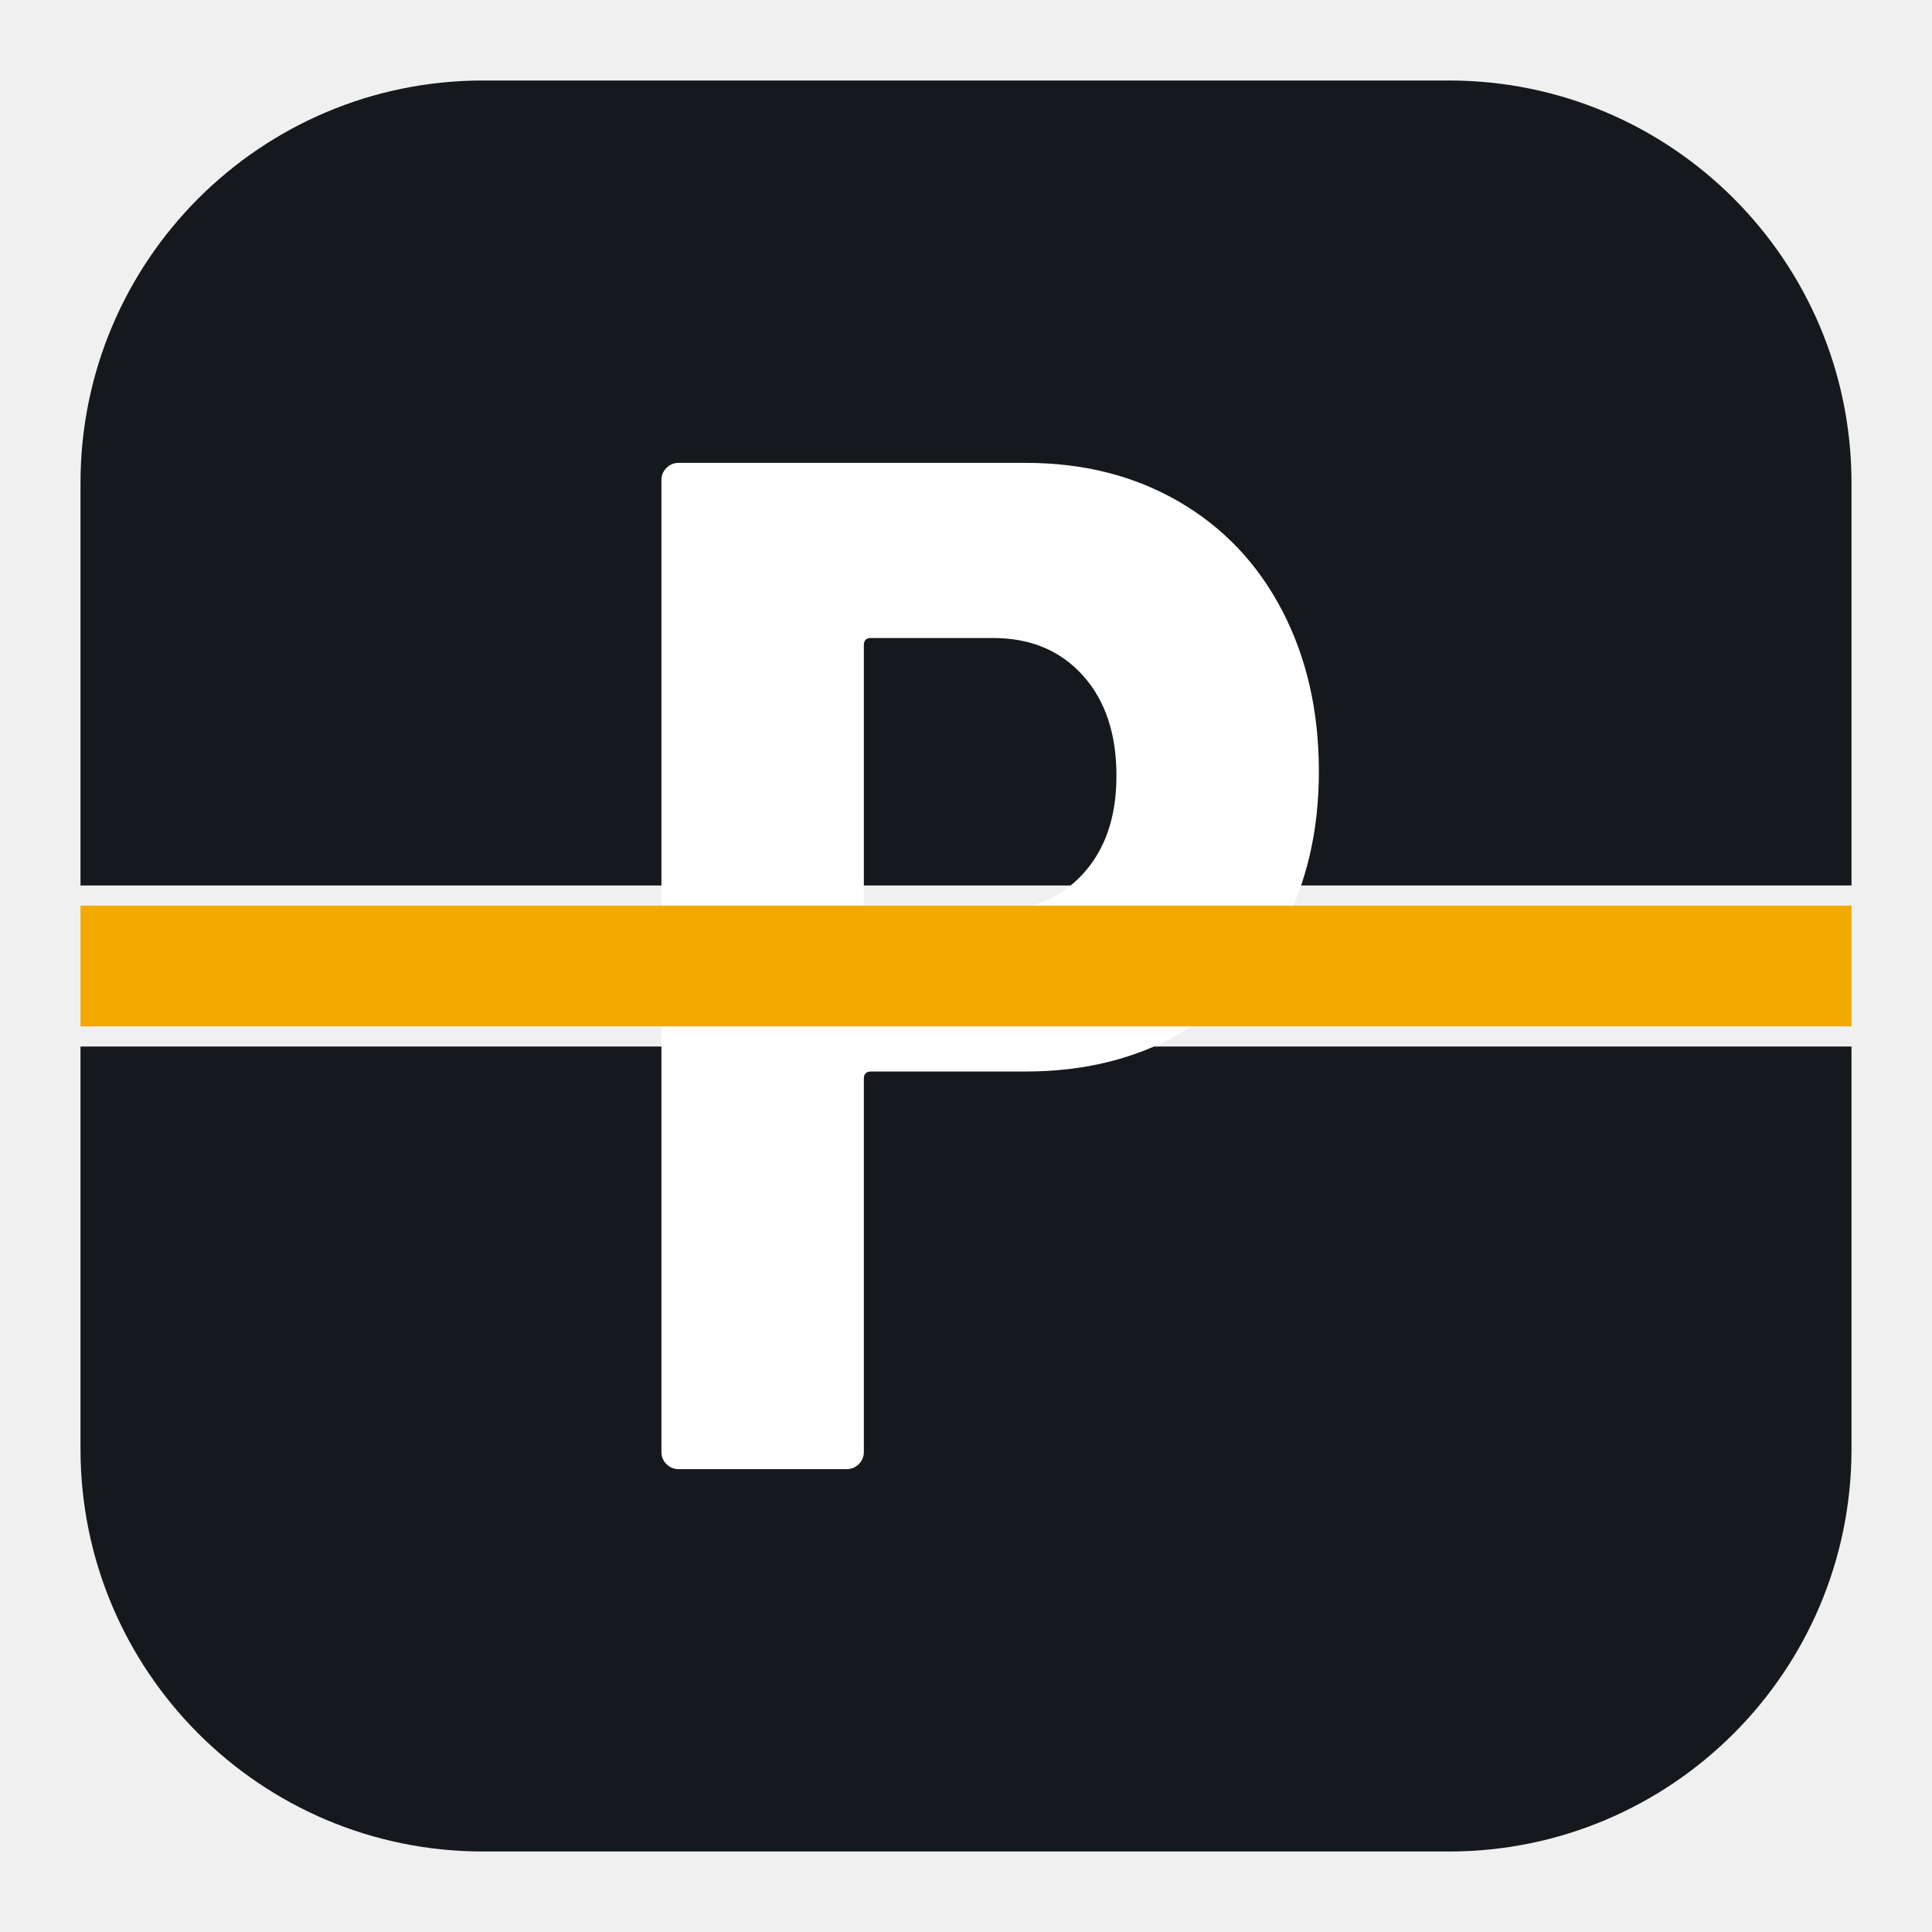
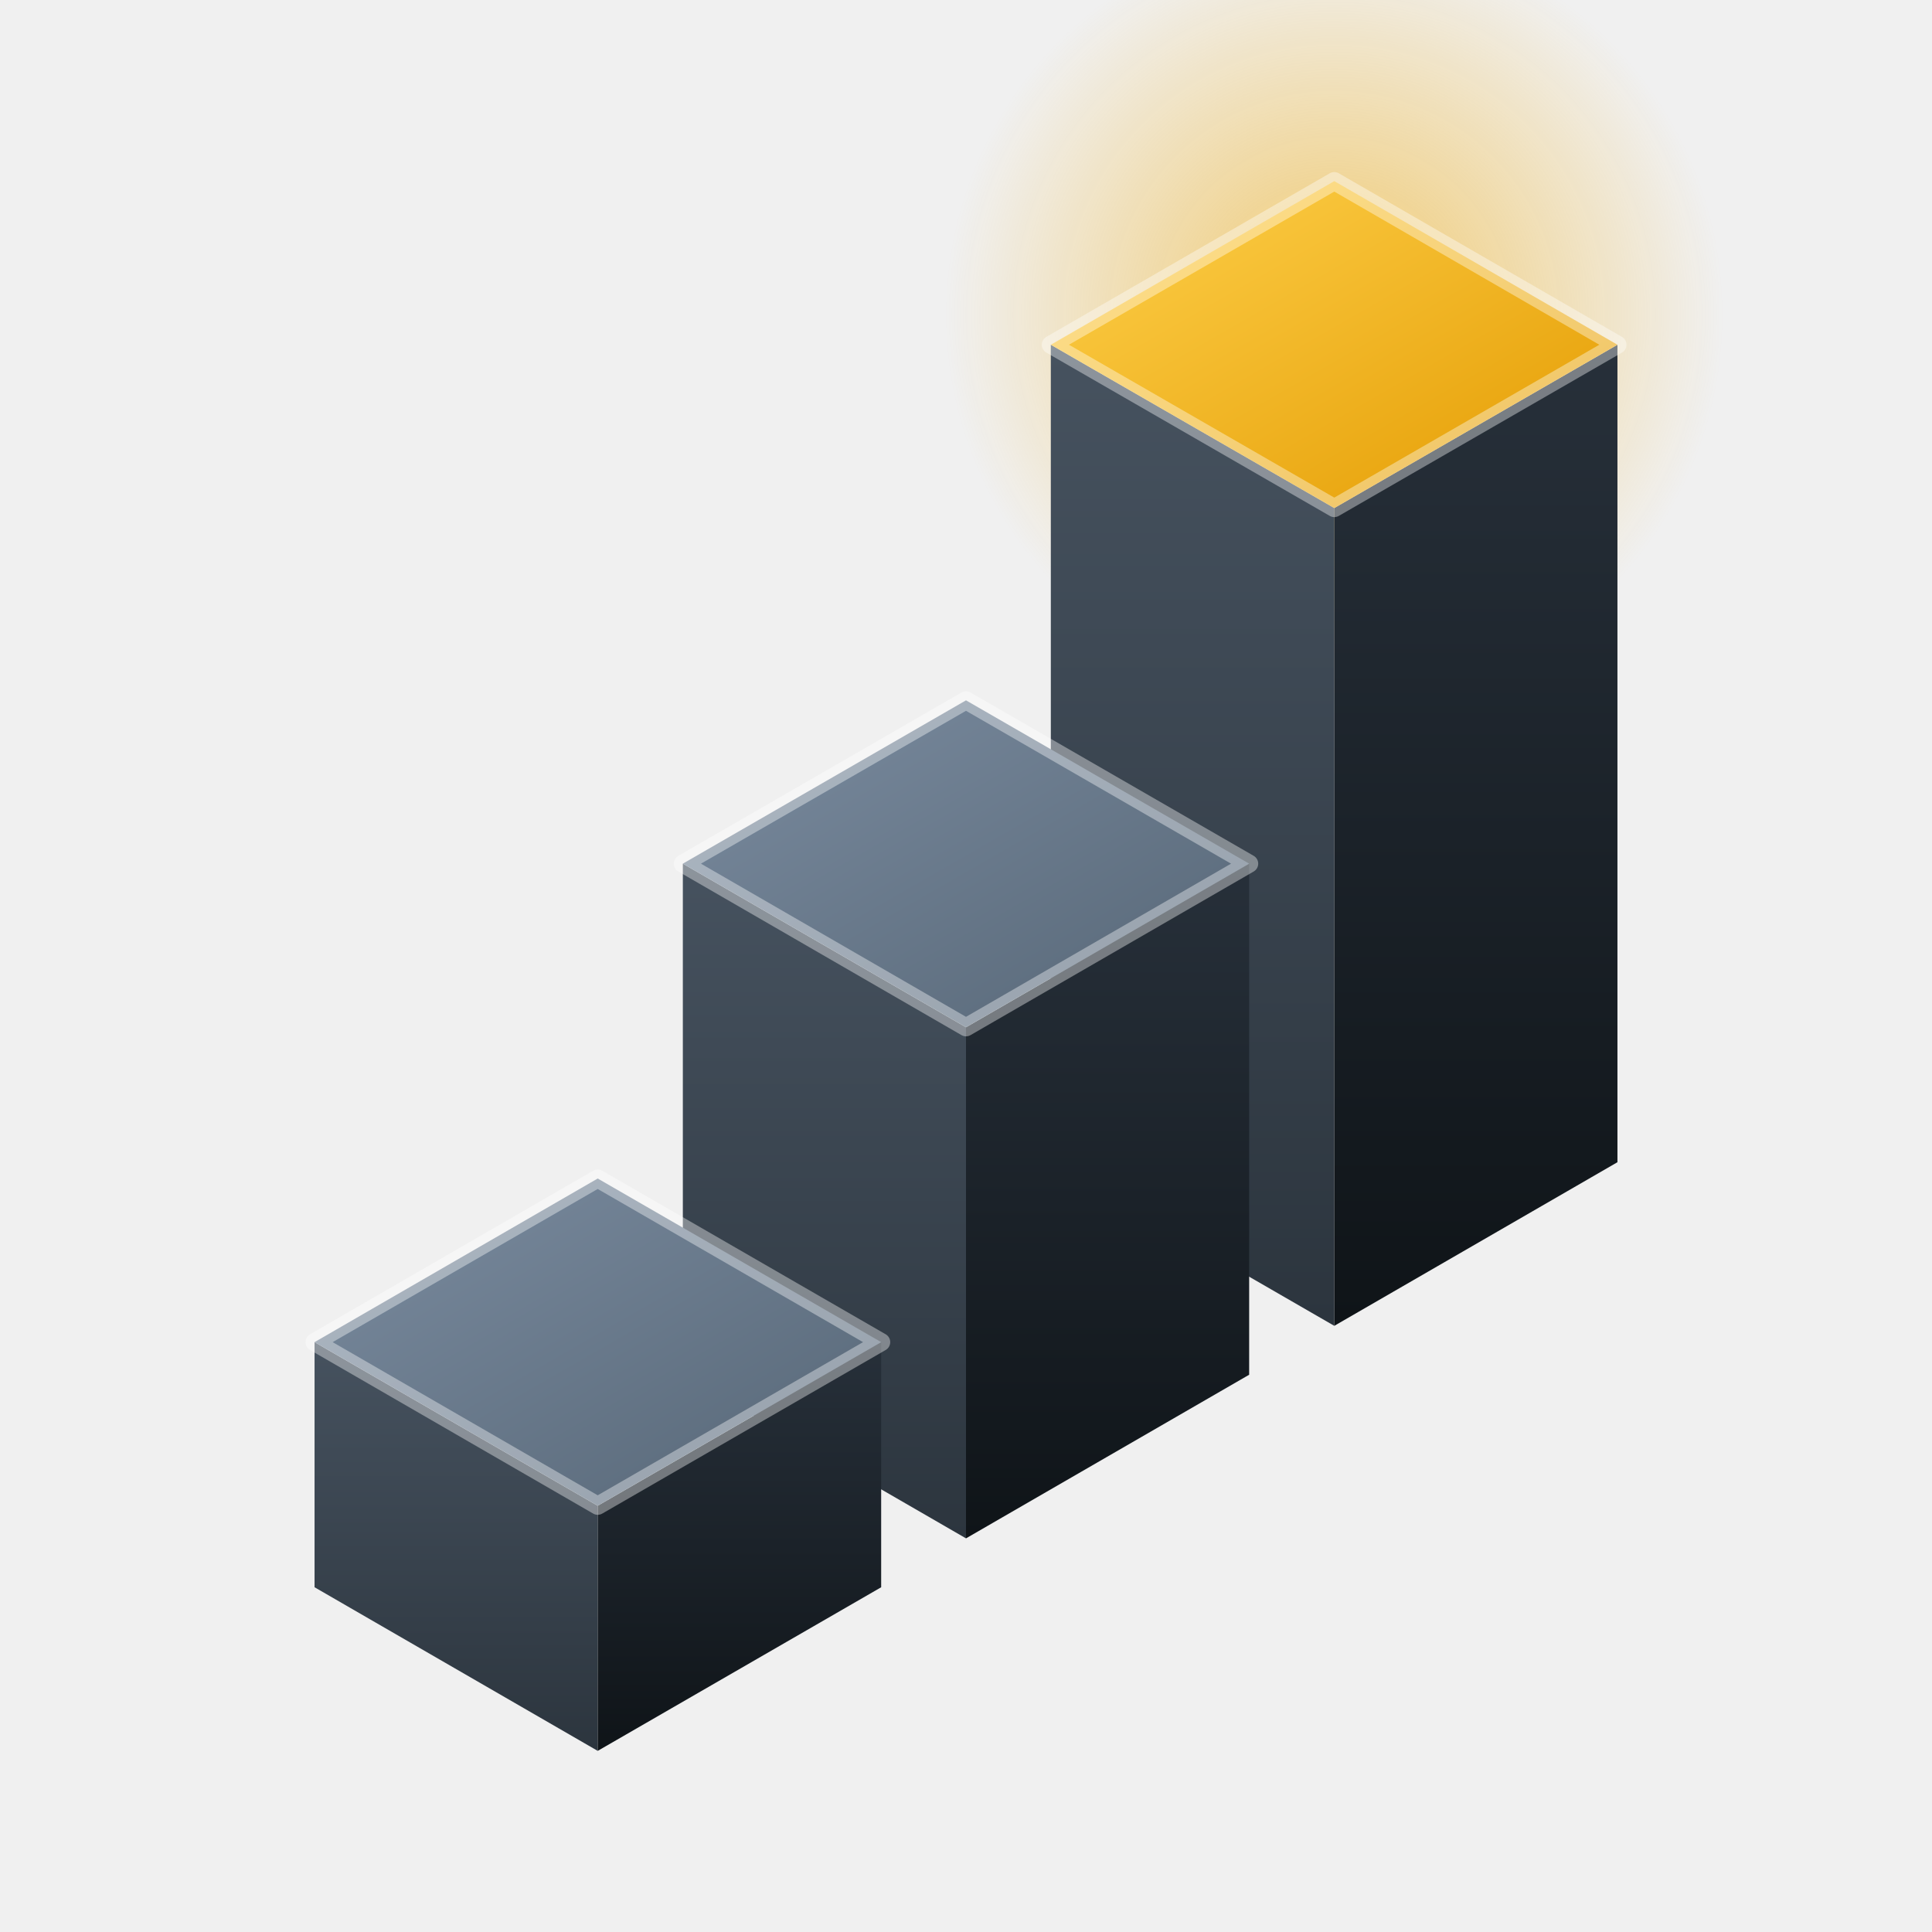
- <svg xmlns="http://www.w3.org/2000/svg" viewBox="0 0 48 48" role="img" aria-label="Pizarra">
-   <path d="M2 22V12A10 10 0 0 1 12 2h24a10 10 0 0 1 10 10v10z" fill="#15191D" />
-   <path d="M2 26v10a10 10 0 0 0 10 10h24a10 10 0 0 0 10-10V26z" fill="#15191D" />
-   <path d="M32.767 19.168Q32.767 21.379 31.857 23.073Q30.948 24.767 29.29 25.694Q27.631 26.621 25.492 26.621H21.64Q21.462 26.621 21.462 26.8V36.072Q21.462 36.25 21.337 36.375Q21.212 36.5 21.034 36.5H16.861Q16.683 36.5 16.558 36.375Q16.433 36.25 16.433 36.072V11.928Q16.433 11.75 16.558 11.625Q16.683 11.5 16.861 11.5H25.492Q27.631 11.5 29.29 12.463Q30.948 13.426 31.857 15.173Q32.767 16.921 32.767 19.168ZM27.738 19.275Q27.738 17.705 26.9 16.778Q26.062 15.851 24.671 15.851H21.64Q21.462 15.851 21.462 16.029V22.449Q21.462 22.627 21.64 22.627H24.671Q26.062 22.627 26.9 21.718Q27.738 20.808 27.738 19.275Z" fill="#FFFFFF" />
-   <rect x="2" y="22.5" width="44" height="3" fill="#F2A900" />
+ <svg xmlns="http://www.w3.org/2000/svg" viewBox="0 0 64 64" role="img" aria-label="Atalaya">
+   <defs>
+     <linearGradient id="a-top" x1="0" y1="0" x2="1" y2="1">
+       <stop offset="0" style="stop-color:#7B8CA0" />
+       <stop offset="1" style="stop-color:#566676" />
+     </linearGradient>
+     <linearGradient id="a-left" x1="0" y1="0" x2="0" y2="1">
+       <stop offset="0" style="stop-color:#46525F" />
+       <stop offset="1" style="stop-color:#2C353E" />
+     </linearGradient>
+     <linearGradient id="a-right" x1="0" y1="0" x2="0" y2="1">
+       <stop offset="0" style="stop-color:#27303A" />
+       <stop offset="1" style="stop-color:#0F1418" />
+     </linearGradient>
+     <linearGradient id="a-amber" x1="0" y1="0" x2="1" y2="1">
+       <stop offset="0" style="stop-color:#FFD24D" />
+       <stop offset="1" style="stop-color:#E39A00" />
+     </linearGradient>
+     <radialGradient id="a-glow">
+       <stop offset="0" stop-color="#F2A900" stop-opacity=".55" />
+       <stop offset="1" stop-color="#F2A900" stop-opacity="0" />
+     </radialGradient>
+   </defs>
+   <circle cx="44.20" cy="10.42" r="13" fill="url(#a-glow)" />
+   <polygon points="34.81,38.50 44.20,43.92 44.20,16.83 34.81,11.42" fill="url(#a-left)" />
+   <polygon points="44.20,43.92 53.58,38.50 53.58,11.42 44.20,16.83" fill="url(#a-right)" />
+   <polygon points="34.81,11.42 44.20,16.83 53.58,11.42 44.20,6.00" fill="url(#a-amber)" stroke="rgba(255,255,255,.38)" stroke-width=".6" stroke-linejoin="round" />
+   <polygon points="22.62,45.54 32.00,50.96 32.00,34.03 22.62,28.61" fill="url(#a-left)" />
+   <polygon points="32.00,50.96 41.38,45.54 41.38,28.61 32.00,34.03" fill="url(#a-right)" />
+   <polygon points="22.62,28.61 32.00,34.03 41.38,28.61 32.00,23.20" fill="url(#a-top)" stroke="rgba(255,255,255,.38)" stroke-width=".6" stroke-linejoin="round" />
+   <polygon points="10.42,52.58 19.80,58.00 19.80,49.88 10.42,44.46" fill="url(#a-left)" />
+   <polygon points="19.80,58.00 29.19,52.58 29.19,44.46 19.80,49.88" fill="url(#a-right)" />
+   <polygon points="10.42,44.46 19.80,49.88 29.19,44.46 19.80,39.04" fill="url(#a-top)" stroke="rgba(255,255,255,.38)" stroke-width=".6" stroke-linejoin="round" />
</svg>
